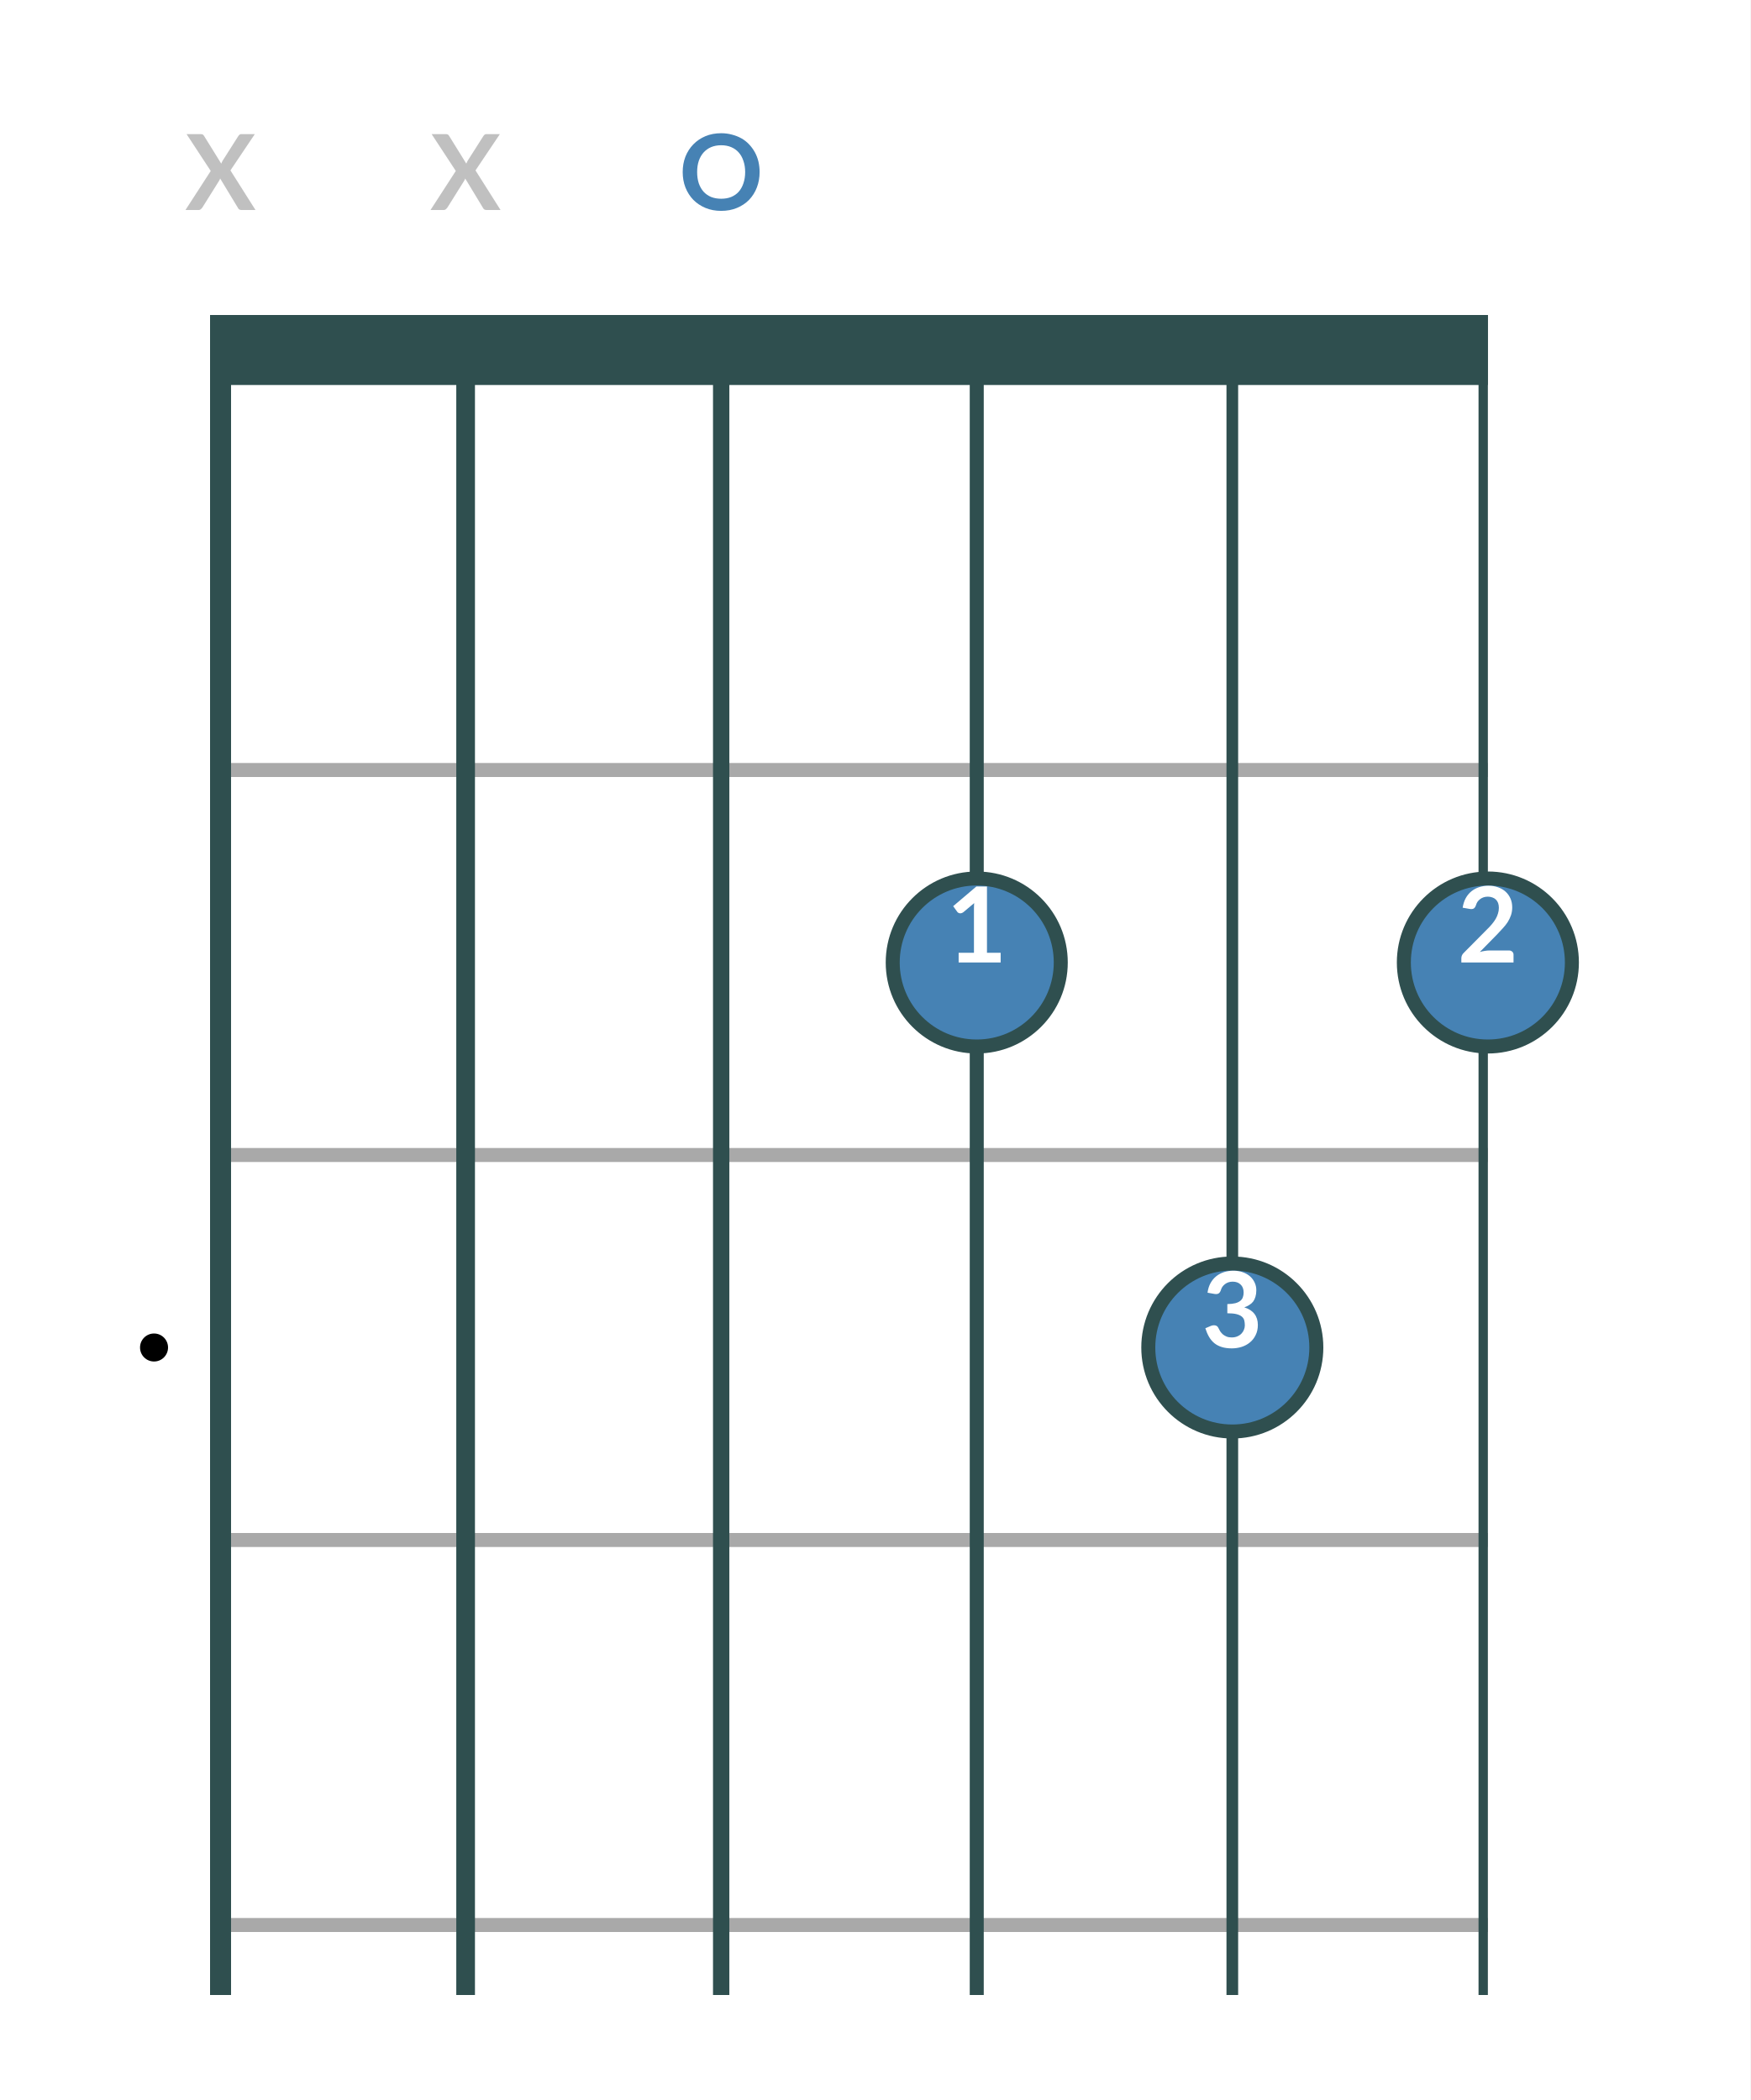
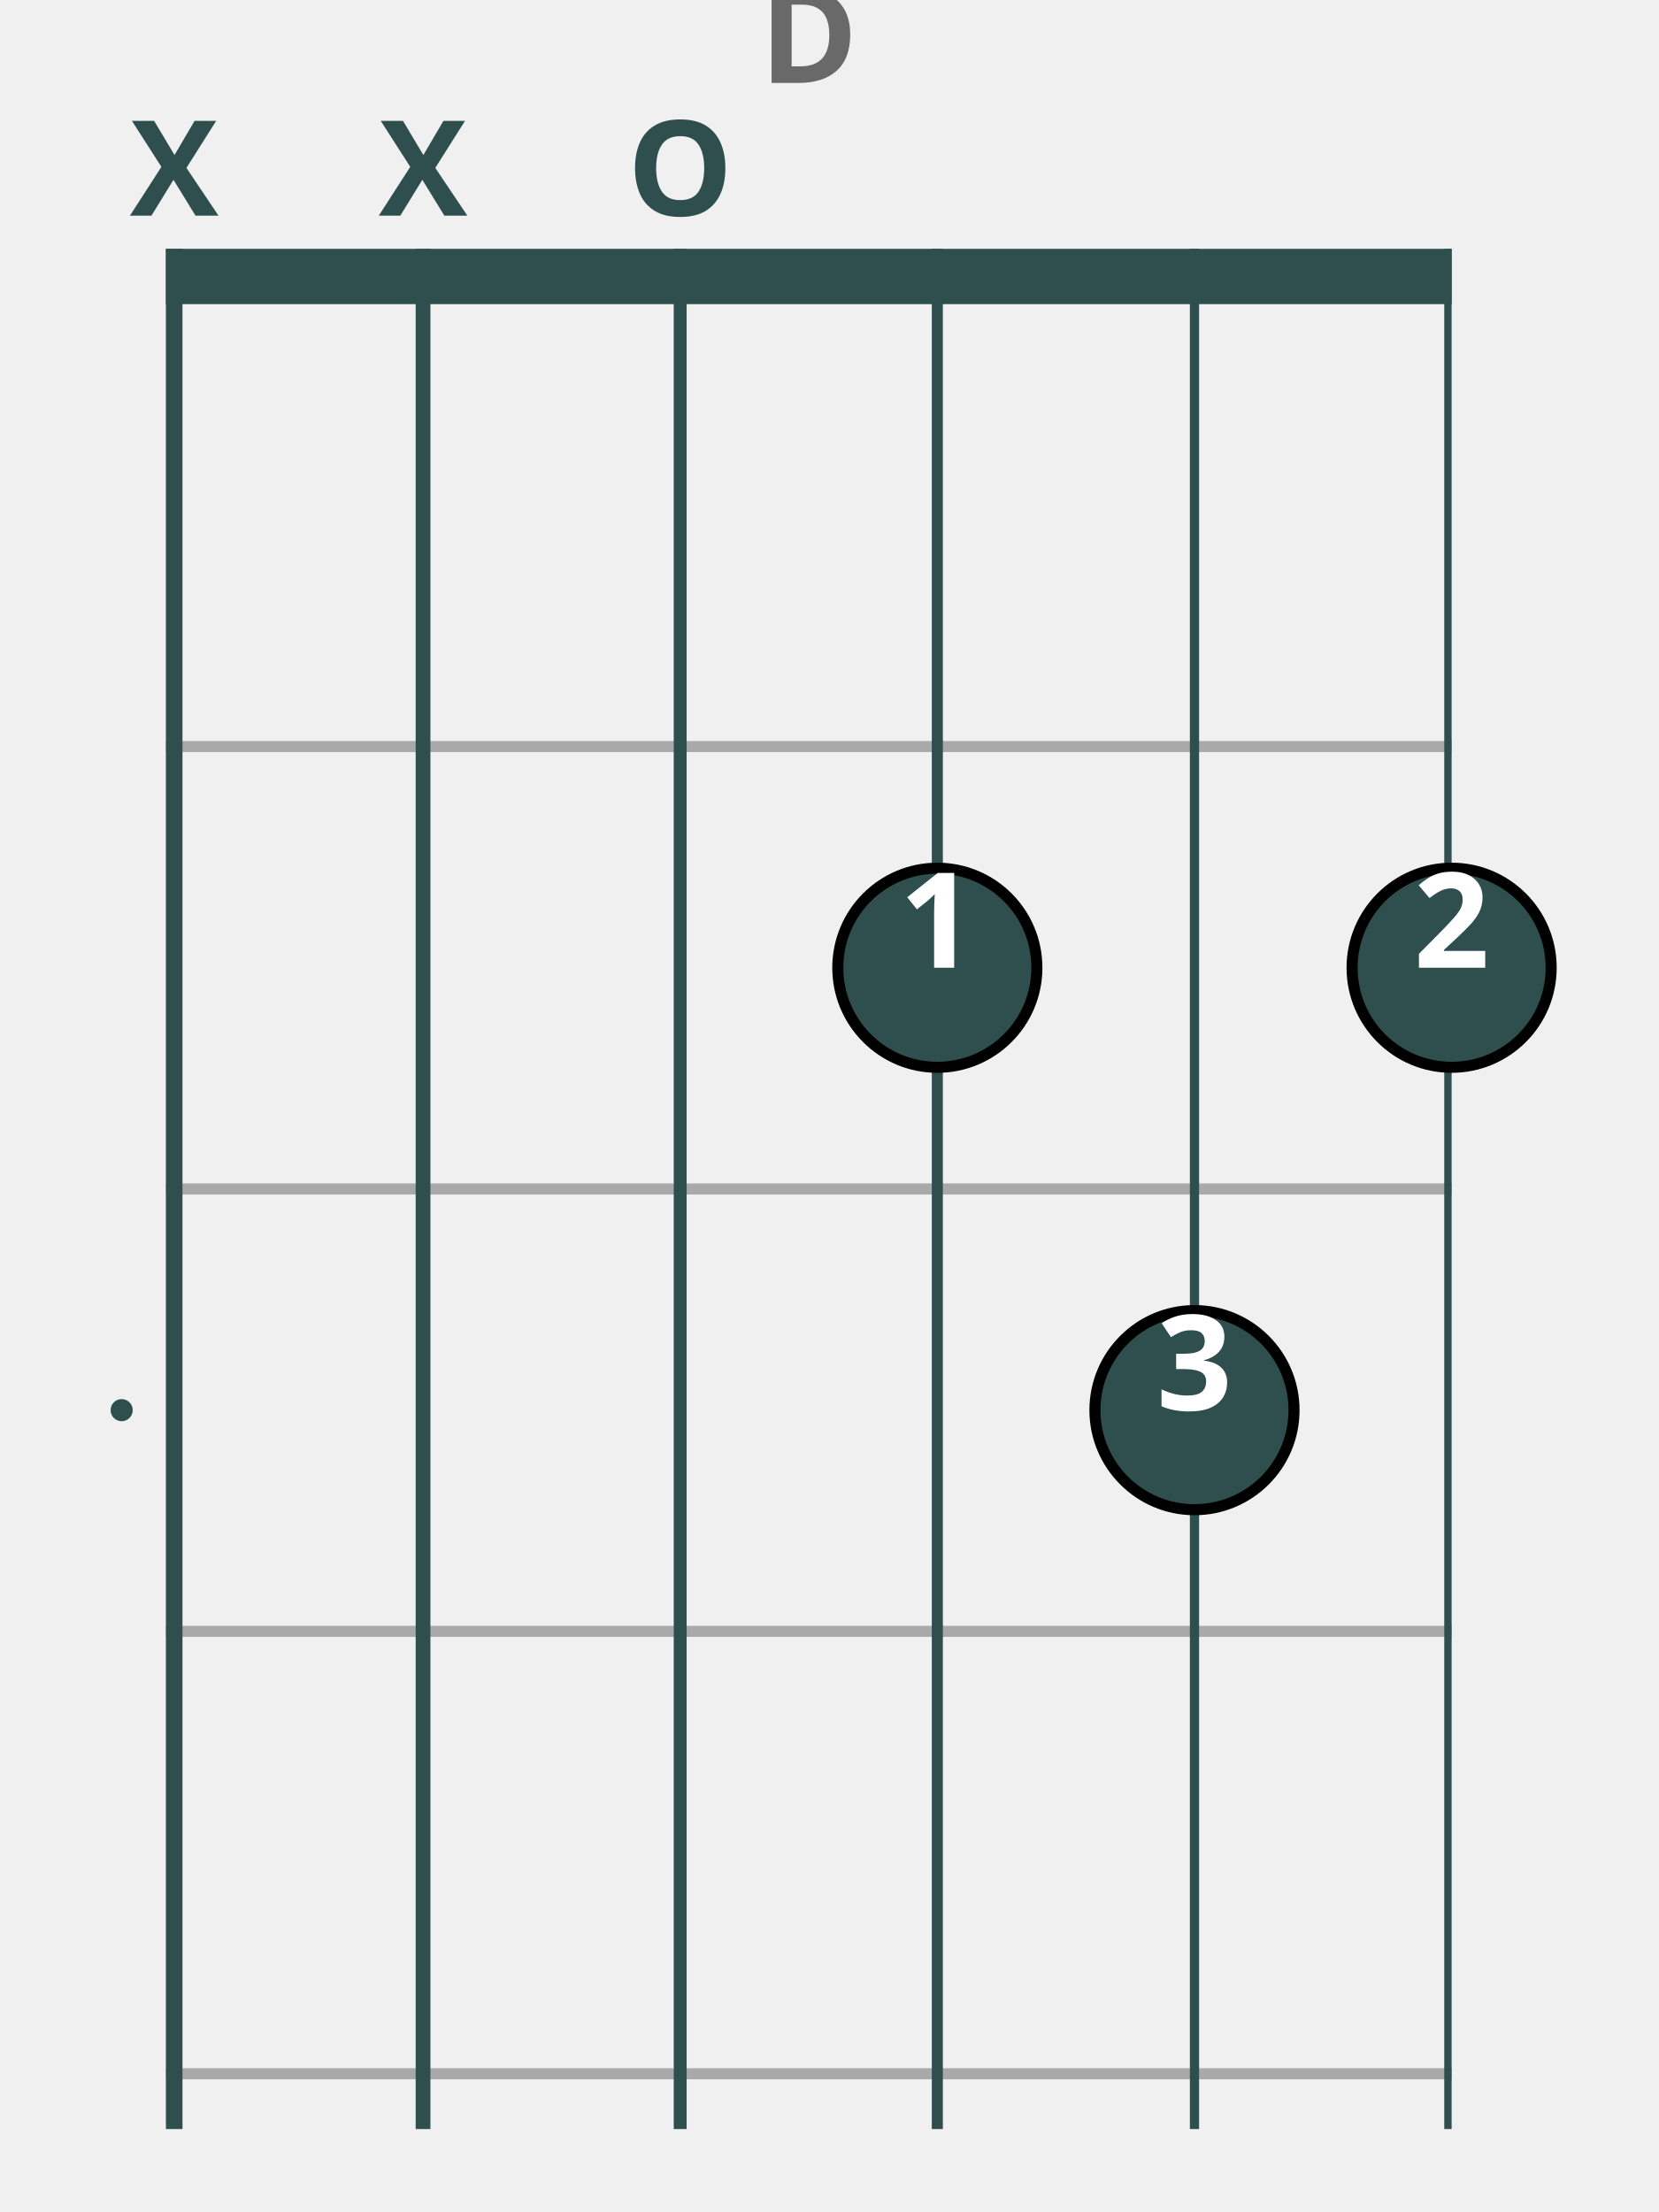
- <svg xmlns="http://www.w3.org/2000/svg" width="250" height="300" baseProfile="full" version="1.1">
+ <svg xmlns="http://www.w3.org/2000/svg" baseProfile="full" height="400" version="1.1" width="300">
  <defs />
-   <rect fill="white" x="0" y="0" width="250" height="300" />
-   <line stroke="darkgray" stroke-width="2" x1="30" y1="110.0" x2="212.5" y2="110.0" />
-   <line stroke="darkgray" stroke-width="2" x1="30" y1="165.0" x2="212.5" y2="165.0" />
-   <line stroke="darkgray" stroke-width="2" x1="30" y1="220.0" x2="212.5" y2="220.0" />
-   <line stroke="darkgray" stroke-width="2" x1="30" y1="275.0" x2="212.5" y2="275.0" />
-   <circle fill="black" cx="22" cy="192.5" r="2" />
-   <line stroke="darkslategray" stroke-width="3.0" x1="31.5" y1="45.0" x2="31.5" y2="285.0" />
-   <text font-family="Lato" font-size="15" font-weight="bold" fill="silver" text-anchor="middle" alignment-baseline="middle" x="31.5" y="30.0">X</text>
-   <line stroke="darkslategray" stroke-width="2.667" x1="66.5" y1="45.0" x2="66.5" y2="285.0" />
-   <text font-family="Lato" font-size="15" font-weight="bold" fill="silver" text-anchor="middle" alignment-baseline="middle" x="66.5" y="30.0">X</text>
-   <line stroke="darkslategray" stroke-width="2.333" x1="103.0" y1="45.0" x2="103.0" y2="285.0" />
-   <text font-family="Lato" font-size="15" font-weight="bold" fill="steelblue" text-anchor="middle" alignment-baseline="middle" x="103.0" y="30.0">O</text>
-   <line stroke="darkslategray" stroke-width="2.0" x1="139.5" y1="45.0" x2="139.5" y2="285.0" />
-   <line stroke="darkslategray" stroke-width="1.667" x1="176.0" y1="45.0" x2="176.0" y2="285.0" />
-   <line stroke="darkslategray" stroke-width="1.333" x1="211.833" y1="45.0" x2="211.833" y2="285.0" />
-   <line stroke="darkslategray" stroke-width="10" x1="30" y1="50.0" x2="212.5" y2="50.0" />
-   <circle fill="steelblue" stroke="darkslategray" stroke-width="2" cx="139.5" cy="137.5" r="12" />
-   <text font-family="Lato" font-size="15" font-weight="bold" fill="white" text-anchor="middle" alignment-baseline="central" x="139.5" y="137.5">1</text>
-   <circle fill="steelblue" stroke="darkslategray" stroke-width="2" cx="176.0" cy="192.5" r="12" />
-   <text font-family="Lato" font-size="15" font-weight="bold" fill="white" text-anchor="middle" alignment-baseline="central" x="176.0" y="192.5">3</text>
-   <circle fill="steelblue" stroke="darkslategray" stroke-width="2" cx="212.5" cy="137.5" r="12" />
-   <text font-family="Lato" font-size="15" font-weight="bold" fill="white" text-anchor="middle" alignment-baseline="central" x="212.5" y="137.5">2</text>
+   <line stroke="darkgray" stroke-width="2" x1="30" x2="262.5" y1="135.0" y2="135.0" />
+   <line stroke="darkgray" stroke-width="2" x1="30" x2="262.5" y1="215.0" y2="215.0" />
+   <line stroke="darkgray" stroke-width="2" x1="30" x2="262.5" y1="295.0" y2="295.0" />
+   <line stroke="darkgray" stroke-width="2" x1="30" x2="262.5" y1="375.0" y2="375.0" />
+   <circle cx="22" cy="255.0" fill="darkslategray" r="2" />
+   <line stroke="darkslategray" stroke-width="3.0" x1="31.5" x2="31.5" y1="45.0" y2="385.0" />
+   <text alignment-baseline="middle" fill="darkslategray" font-family="Verdana" font-size="24" font-weight="bold" text-anchor="middle" x="31.5" y="39.0">X</text>
+   <line stroke="darkslategray" stroke-width="2.667" x1="76.5" x2="76.5" y1="45.0" y2="385.0" />
+   <text alignment-baseline="middle" fill="darkslategray" font-family="Verdana" font-size="24" font-weight="bold" text-anchor="middle" x="76.5" y="39.0">X</text>
+   <line stroke="darkslategray" stroke-width="2.333" x1="123.0" x2="123.0" y1="45.0" y2="385.0" />
+   <text alignment-baseline="middle" fill="darkslategray" font-family="Verdana" font-size="24" font-weight="bold" text-anchor="middle" x="123.0" y="39.0">O</text>
+   <line stroke="darkslategray" stroke-width="2.0" x1="169.5" x2="169.5" y1="45.0" y2="385.0" />
+   <line stroke="darkslategray" stroke-width="1.667" x1="216.0" x2="216.0" y1="45.0" y2="385.0" />
+   <line stroke="darkslategray" stroke-width="1.333" x1="261.833" x2="261.833" y1="45.0" y2="385.0" />
+   <line stroke="darkslategray" stroke-width="10" x1="30" x2="262.5" y1="50.0" y2="50.0" />
+   <circle cx="169.5" cy="175.0" fill="darkslategray" r="18" stroke="black" stroke-width="2" />
+   <text alignment-baseline="central" fill="white" font-family="Verdana" font-size="24" font-weight="bold" text-anchor="middle" x="169.5" y="175.0">1</text>
+   <circle cx="216.0" cy="255.0" fill="darkslategray" r="18" stroke="black" stroke-width="2" />
+   <text alignment-baseline="central" fill="white" font-family="Verdana" font-size="24" font-weight="bold" text-anchor="middle" x="216.0" y="255.0">3</text>
+   <circle cx="262.5" cy="175.0" fill="darkslategray" r="18" stroke="black" stroke-width="2" />
+   <text alignment-baseline="central" fill="white" font-family="Verdana" font-size="24" font-weight="bold" text-anchor="middle" x="262.5" y="175.0">2</text>
+   <text alignment-baseline="central" fill="dimgray" font-family="Verdana" font-size="24" font-weight="bold" text-anchor="middle" x="146.25" y="15.0">D</text>
</svg>
